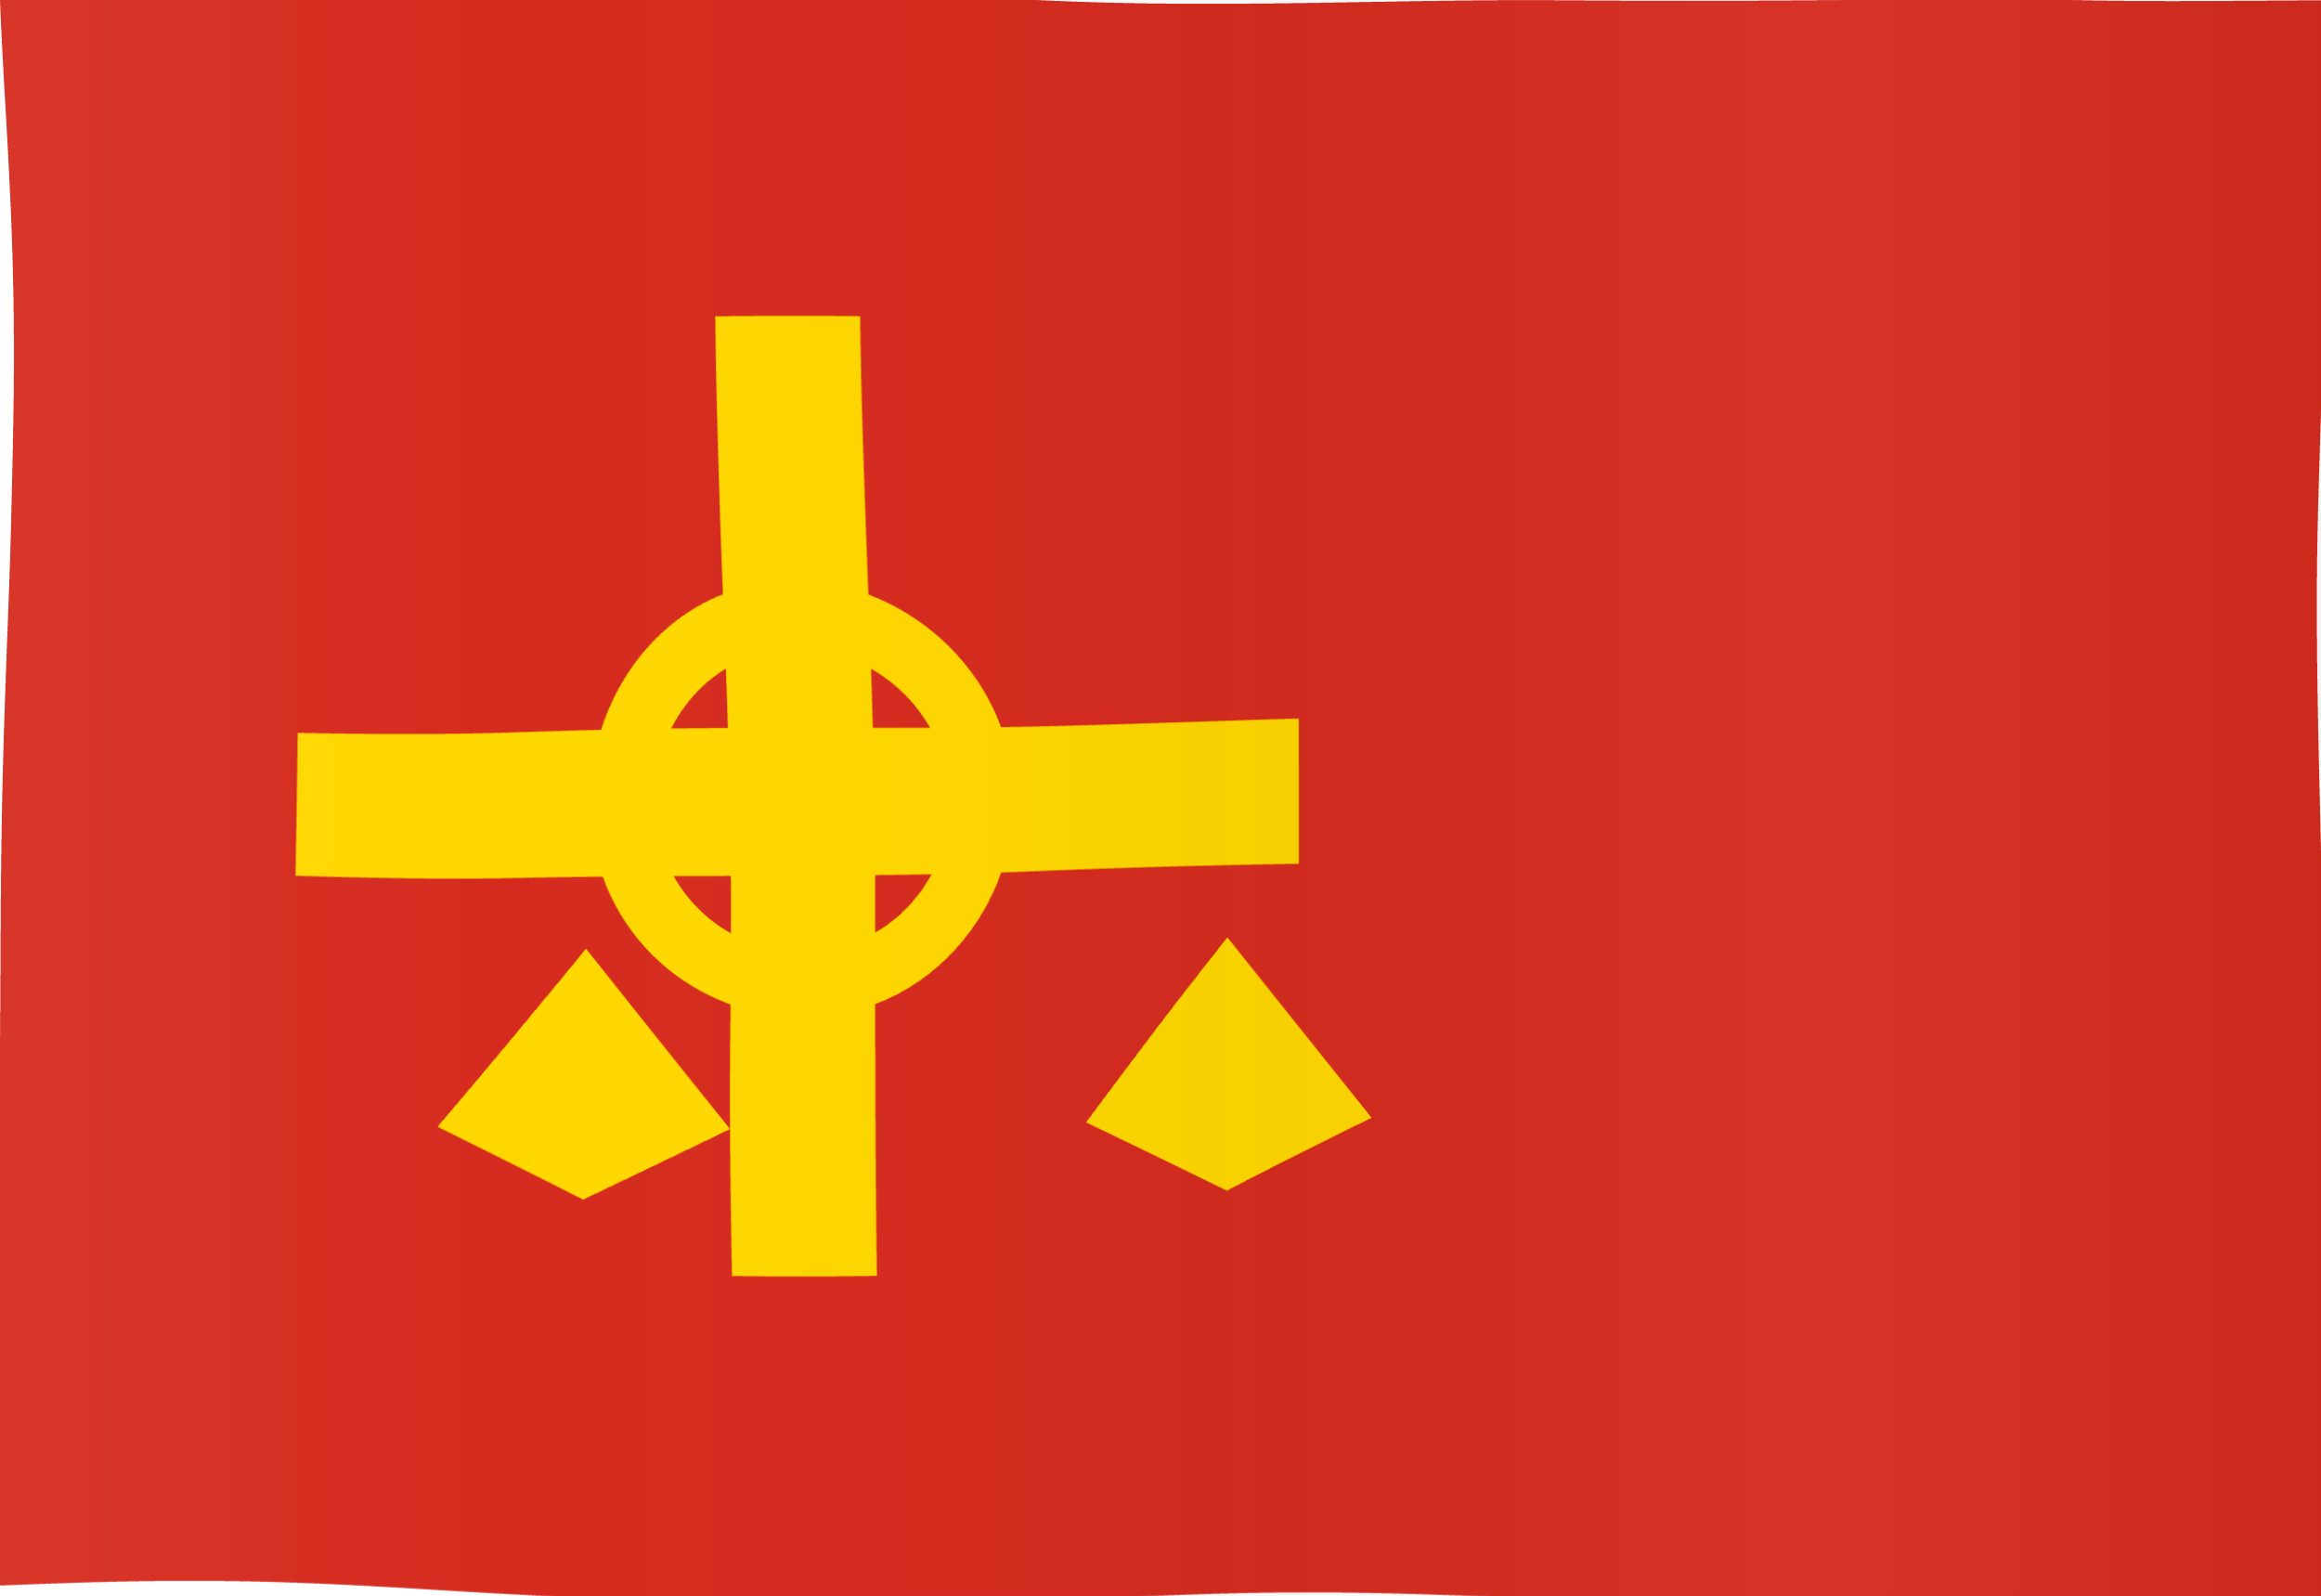
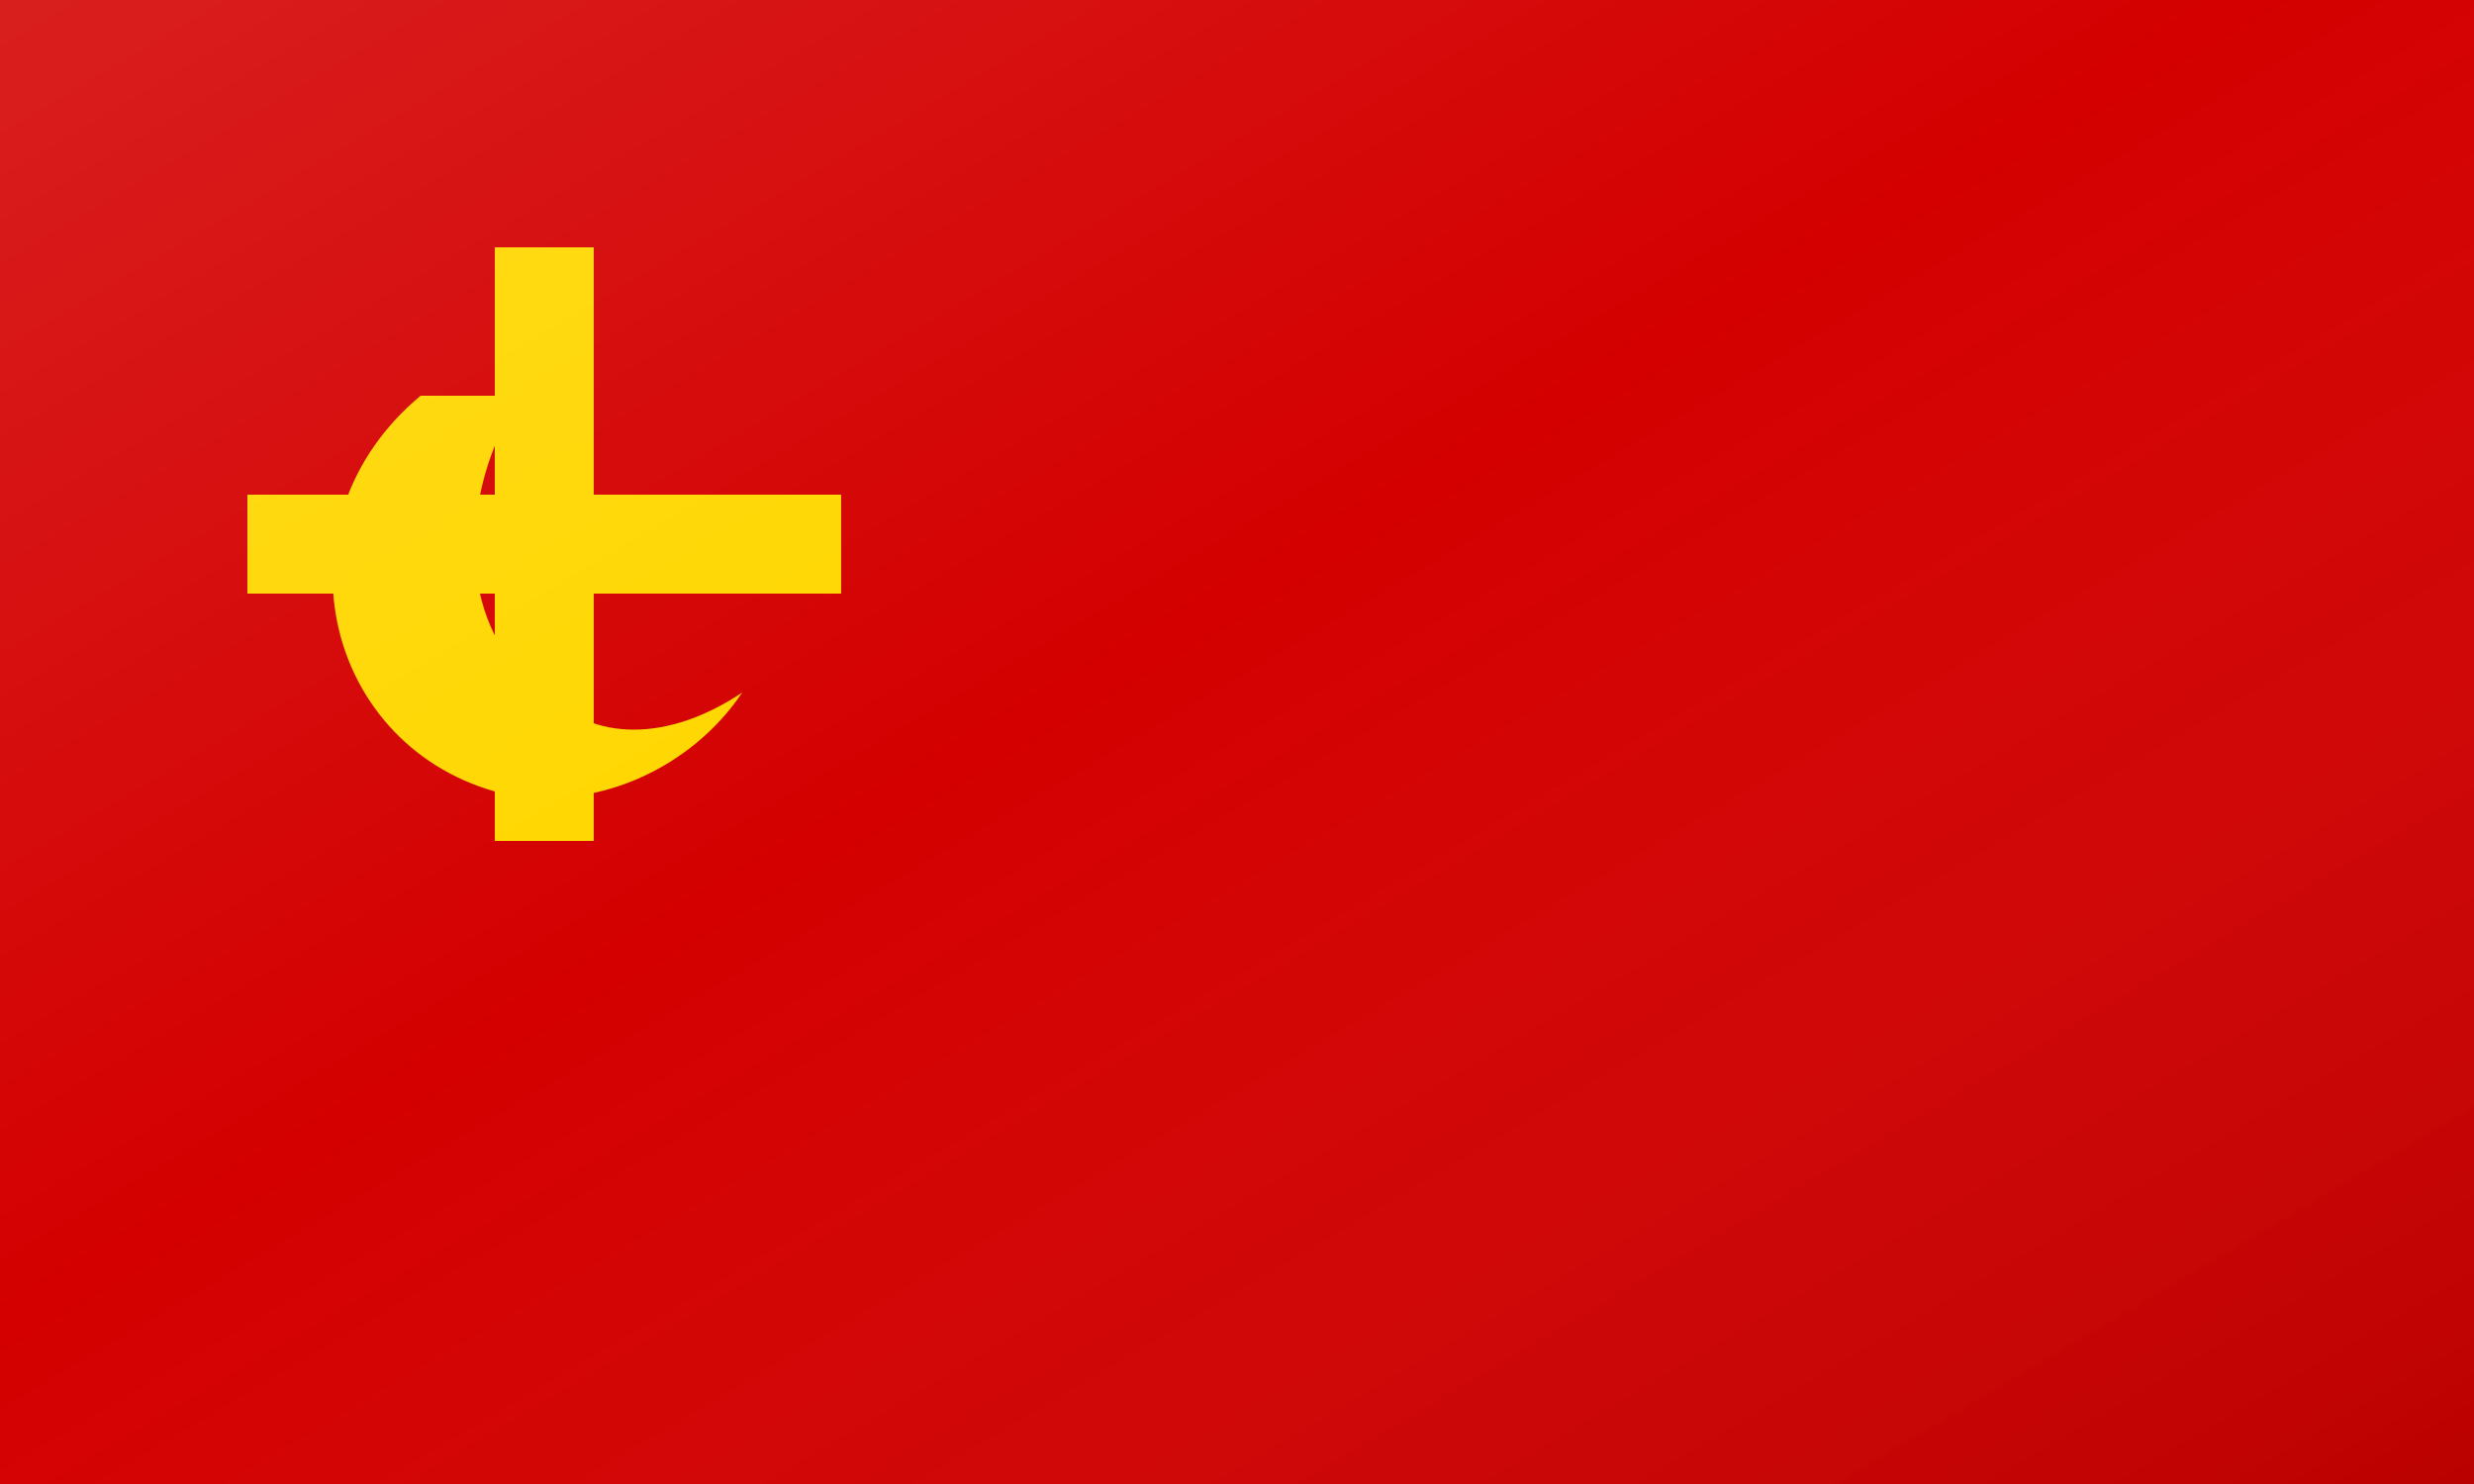
- <svg xmlns="http://www.w3.org/2000/svg" viewBox="0 0 64 44">
+ <svg xmlns="http://www.w3.org/2000/svg" viewBox="0 0 100 60" preserveAspectRatio="none">
  <defs>
-     <linearGradient id="fabricSheen" x1="0" y1="0" x2="1" y2="0">
-       <stop offset="0" stop-color="#fff" stop-opacity=".10" />
-       <stop offset=".22" stop-color="#fff" stop-opacity="0" />
-       <stop offset=".52" stop-color="#000" stop-opacity=".06" />
-       <stop offset=".78" stop-color="#fff" stop-opacity=".07" />
-       <stop offset="1" stop-color="#000" stop-opacity=".08" />
+     <linearGradient id="shine" x1="0" y1="0" x2="1" y2="1">
+       <stop offset="0" stop-color="#fff" stop-opacity=".12" />
+       <stop offset=".45" stop-color="#fff" stop-opacity="0" />
+       <stop offset="1" stop-color="#000" stop-opacity=".12" />
    </linearGradient>
-     <filter id="soft" x="-8%" y="-8%" width="116%" height="116%">
-       <feTurbulence type="fractalNoise" baseFrequency=".035" numOctaves="2" seed="7" result="n" />
-       <feDisplacementMap in="SourceGraphic" in2="n" scale="1.5" />
-     </filter>
  </defs>
-   <g filter="url(#soft)">
-     <rect width="64" height="44" fill="#d52b1e" />
-     <path fill="#ffd700" d="M20 9h4v26h-4zM8 20h28v4H8z" />
-     <circle cx="22" cy="22" r="5" fill="none" stroke="#ffd700" stroke-width="1.8" />
-     <path fill="#ffd700" d="M12 31l4-5 4 5-4 2zM30 31l4-5 4 5-4 2z" />
+   <rect width="100" height="60" fill="#d40000" />
+   <g fill="#ffd700">
+     <path d="M20 10h4v24h-4zM10 20h24v4H10z" />
+     <path d="M17 16c-6 5-4 14 3 16 4 1 8-1 10-4-3 2-6 2-8 0-3-2-4-7-1-12z" />
  </g>
-   <rect width="64" height="44" fill="url(#fabricSheen)" opacity=".55" />
+   <rect width="100" height="60" fill="url(#shine)" />
</svg>
